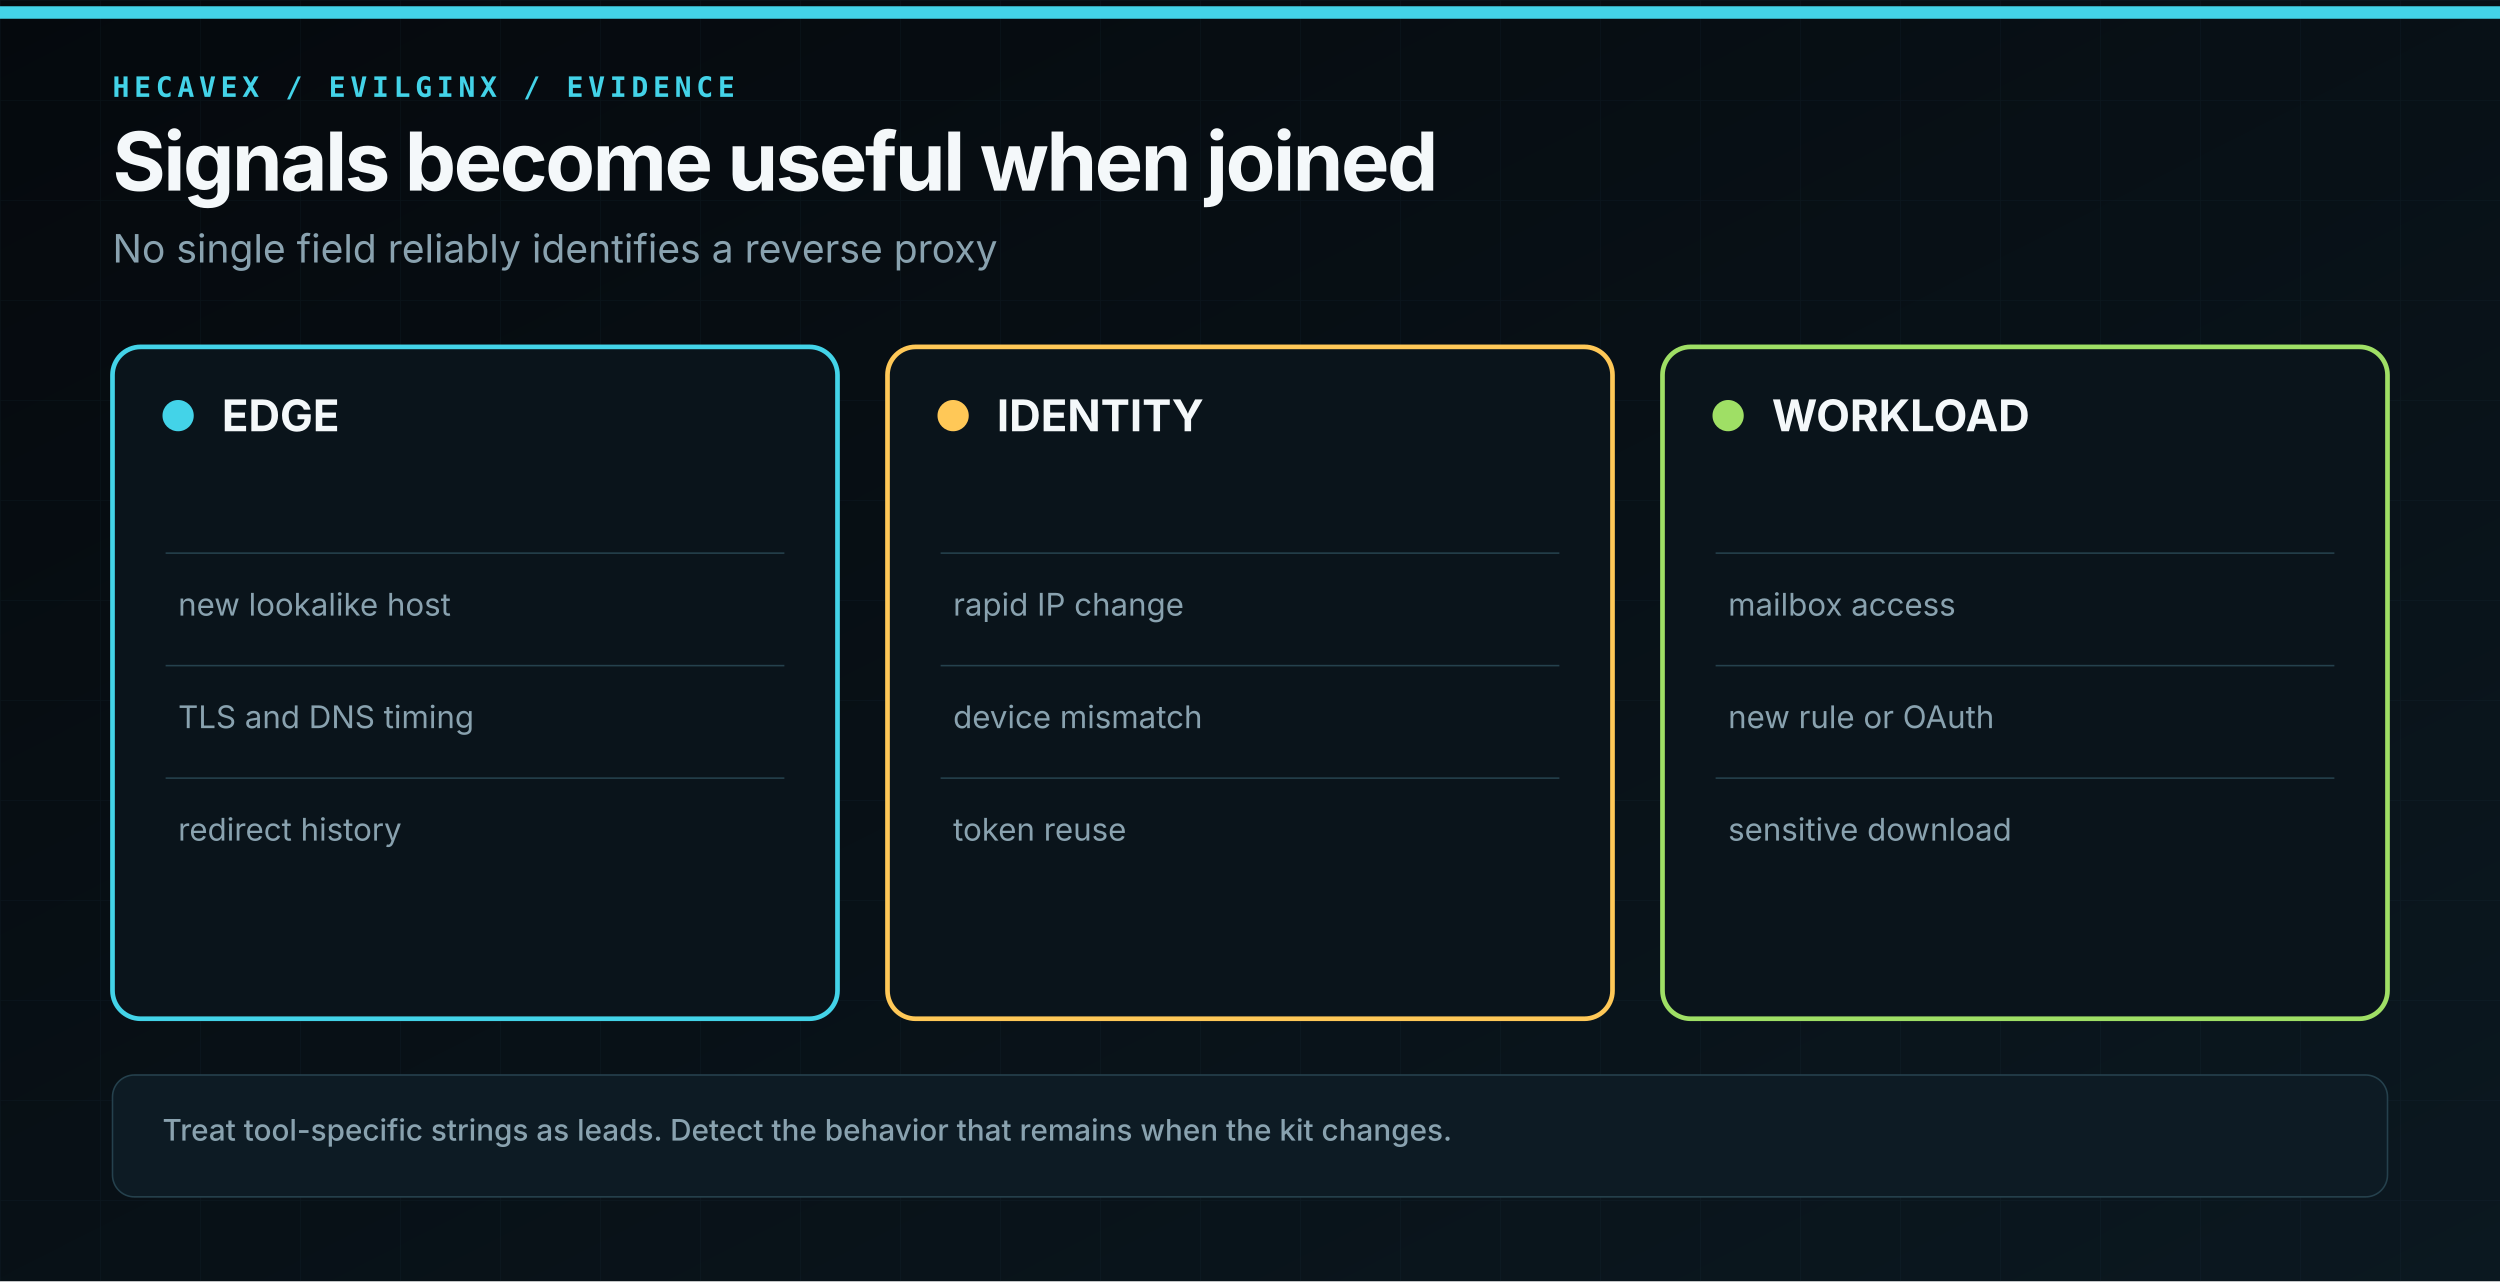
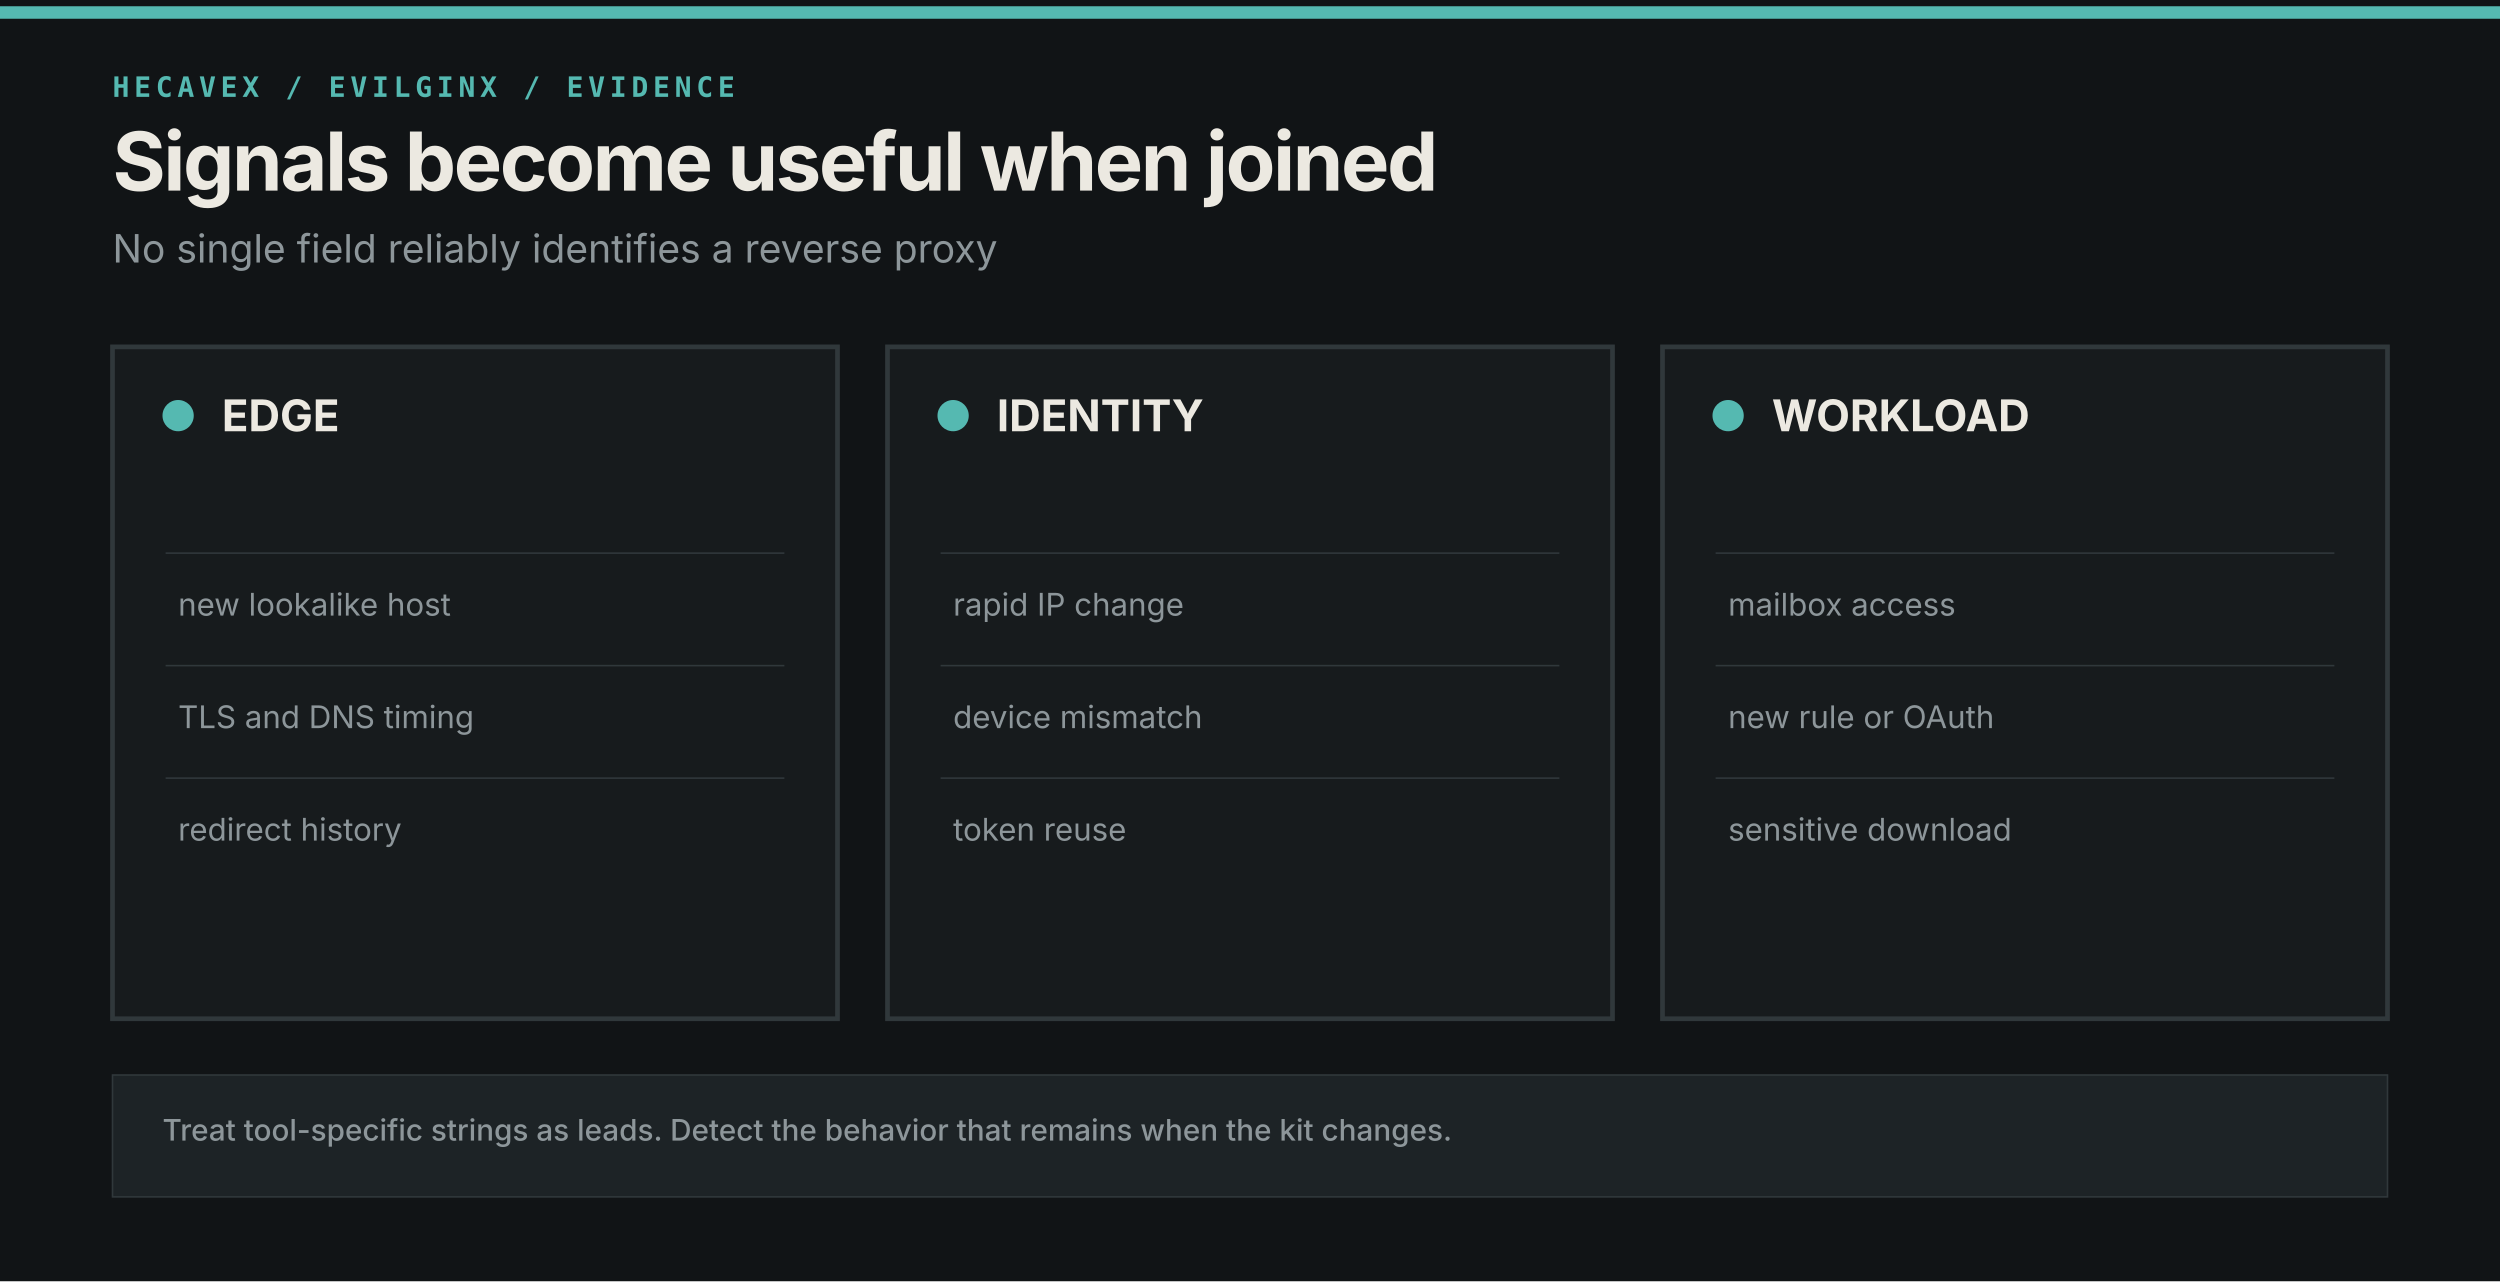
<svg xmlns="http://www.w3.org/2000/svg" width="1600" height="820" viewBox="0 0 1600 820" role="img" aria-labelledby="title desc">
  <defs>
-     <linearGradient id="bg" x1="0" y1="0" x2="1" y2="1">
-       <stop stop-color="#05090d" />
-       <stop offset="1" stop-color="#0b1820" />
-     </linearGradient>
-     <pattern id="grid" width="64" height="64" patternUnits="userSpaceOnUse">
-       <path d="M64 0H0V64" fill="none" stroke="#25414d" stroke-width="1" opacity=".28" />
-     </pattern>
-     <filter id="glow">
-       <feGaussianBlur stdDeviation="8" result="b" />
-       <feMerge>
-         <feMergeNode in="b" />
-         <feMergeNode in="SourceGraphic" />
-       </feMerge>
-     </filter>
    <marker id="arrow" viewBox="0 0 12 12" refX="10" refY="6" markerWidth="10" markerHeight="10" orient="auto">
-       <path d="M0 0 12 6 0 12Z" fill="#43d3e8" />
+       <path d="M0 0 12 6 0 12Z" fill="#55b9b1" />
    </marker>
    <style>
      .sans{font-family:Inter,Arial,sans-serif}.mono{font-family:'IBM Plex Mono',Consolas,monospace}
-       .title{font:700 52px Inter,Arial,sans-serif;fill:#f4f8fa;letter-spacing:-1.5px}
-       .subtitle{font:400 25px Inter,Arial,sans-serif;fill:#89a2af}
-       .eyebrow{font:600 18px 'IBM Plex Mono',Consolas,monospace;fill:#43d3e8;letter-spacing:3px}
-       .node-title{font:700 28px Inter,Arial,sans-serif;fill:#f4f8fa}
-       .node-copy{font:400 20px Inter,Arial,sans-serif;fill:#89a2af}
-       .node-code{font:600 18px 'IBM Plex Mono',Consolas,monospace;fill:#43d3e8}
-       .note{font:500 19px Inter,Arial,sans-serif;fill:#89a2af}
+       .title{font:700 52px Inter,Arial,sans-serif;fill:#ece9e1;letter-spacing:-1.5px}
+       .subtitle{font:400 25px Inter,Arial,sans-serif;fill:#8d969a}
+       .eyebrow{font:600 18px 'IBM Plex Mono',Consolas,monospace;fill:#55b9b1;letter-spacing:3px}
+       .node-title{font:700 28px Inter,Arial,sans-serif;fill:#ece9e1}
+       .node-copy{font:400 20px Inter,Arial,sans-serif;fill:#8d969a}
+       .node-code{font:600 18px 'IBM Plex Mono',Consolas,monospace;fill:#55b9b1}
+       .note{font:500 19px Inter,Arial,sans-serif;fill:#8d969a}
    </style>
  </defs>
-   <rect width="1600" height="820" fill="url(#bg)" />
-   <rect width="1600" height="820" fill="url(#grid)" opacity=".5" />
-   <path d="M0 8H1600" stroke="#43d3e8" stroke-width="8" />
+   <rect width="1600" height="820" fill="#111416" />
+   <path d="M0 8H1600" stroke="#55b9b1" stroke-width="8" />
  <text x="72" y="62" class="eyebrow">HECAVEX / EVILGINX / EVIDENCE</text>
  <text x="72" y="122" class="title" text-anchor="start">
    <tspan x="72" dy="0">Signals become useful when joined</tspan>
  </text>
  <text x="72" y="168" class="subtitle" text-anchor="start">
    <tspan x="72" dy="0">No single field reliably identifies a reverse proxy</tspan>
  </text>
  <g>
-     <rect x="72" y="222" width="464" height="430" rx="18" fill="#0a141b" stroke="#43d3e8" stroke-width="3" />
-     <circle cx="114" cy="266" r="10" fill="#43d3e8" />
+     <rect x="72" y="222" width="464" height="430" fill="#171b1d" stroke="#30383b" stroke-width="3" />
+     <circle cx="114" cy="266" r="10" fill="#55b9b1" />
    <text x="142" y="276" class="node-title" text-anchor="start">
      <tspan x="142" dy="0">EDGE</tspan>
    </text>
    <g>
-       <path d="M106 354H502" stroke="#25414d" />
+       <path d="M106 354H502" stroke="#30383b" />
      <text x="114" y="394" class="node-copy">new lookalike host</text>
    </g>
    <g>
-       <path d="M106 426H502" stroke="#25414d" />
+       <path d="M106 426H502" stroke="#30383b" />
      <text x="114" y="466" class="node-copy">TLS and DNS timing</text>
    </g>
    <g>
-       <path d="M106 498H502" stroke="#25414d" />
+       <path d="M106 498H502" stroke="#30383b" />
      <text x="114" y="538" class="node-copy">redirect history</text>
    </g>
  </g>
  <g>
-     <rect x="568" y="222" width="464" height="430" rx="18" fill="#0a141b" stroke="#ffc857" stroke-width="3" />
-     <circle cx="610" cy="266" r="10" fill="#ffc857" />
+     <rect x="568" y="222" width="464" height="430" fill="#171b1d" stroke="#30383b" stroke-width="3" />
+     <circle cx="610" cy="266" r="10" fill="#55b9b1" />
    <text x="638" y="276" class="node-title" text-anchor="start">
      <tspan x="638" dy="0">IDENTITY</tspan>
    </text>
    <g>
-       <path d="M602 354H998" stroke="#25414d" />
+       <path d="M602 354H998" stroke="#30383b" />
      <text x="610" y="394" class="node-copy">rapid IP change</text>
    </g>
    <g>
-       <path d="M602 426H998" stroke="#25414d" />
+       <path d="M602 426H998" stroke="#30383b" />
      <text x="610" y="466" class="node-copy">device mismatch</text>
    </g>
    <g>
-       <path d="M602 498H998" stroke="#25414d" />
+       <path d="M602 498H998" stroke="#30383b" />
      <text x="610" y="538" class="node-copy">token reuse</text>
    </g>
  </g>
  <g>
-     <rect x="1064" y="222" width="464" height="430" rx="18" fill="#0a141b" stroke="#9fdf65" stroke-width="3" />
-     <circle cx="1106" cy="266" r="10" fill="#9fdf65" />
+     <rect x="1064" y="222" width="464" height="430" fill="#171b1d" stroke="#30383b" stroke-width="3" />
+     <circle cx="1106" cy="266" r="10" fill="#55b9b1" />
    <text x="1134" y="276" class="node-title" text-anchor="start">
      <tspan x="1134" dy="0">WORKLOAD</tspan>
    </text>
    <g>
-       <path d="M1098 354H1494" stroke="#25414d" />
+       <path d="M1098 354H1494" stroke="#30383b" />
      <text x="1106" y="394" class="node-copy">mailbox access</text>
    </g>
    <g>
-       <path d="M1098 426H1494" stroke="#25414d" />
+       <path d="M1098 426H1494" stroke="#30383b" />
      <text x="1106" y="466" class="node-copy">new rule or OAuth</text>
    </g>
    <g>
-       <path d="M1098 498H1494" stroke="#25414d" />
+       <path d="M1098 498H1494" stroke="#30383b" />
      <text x="1106" y="538" class="node-copy">sensitive download</text>
    </g>
  </g>
-   <rect x="72" y="688" width="1456" height="78" rx="14" fill="#0d1b24" stroke="#25414d" />
+   <rect x="72" y="688" width="1456" height="78" fill="#1d2326" stroke="#30383b" />
  <text x="104" y="730" class="note" text-anchor="start">
    <tspan x="104" dy="0">Treat tool-specific strings as leads. Detect the behavior that remains when the kit changes.</tspan>
  </text>
</svg>
